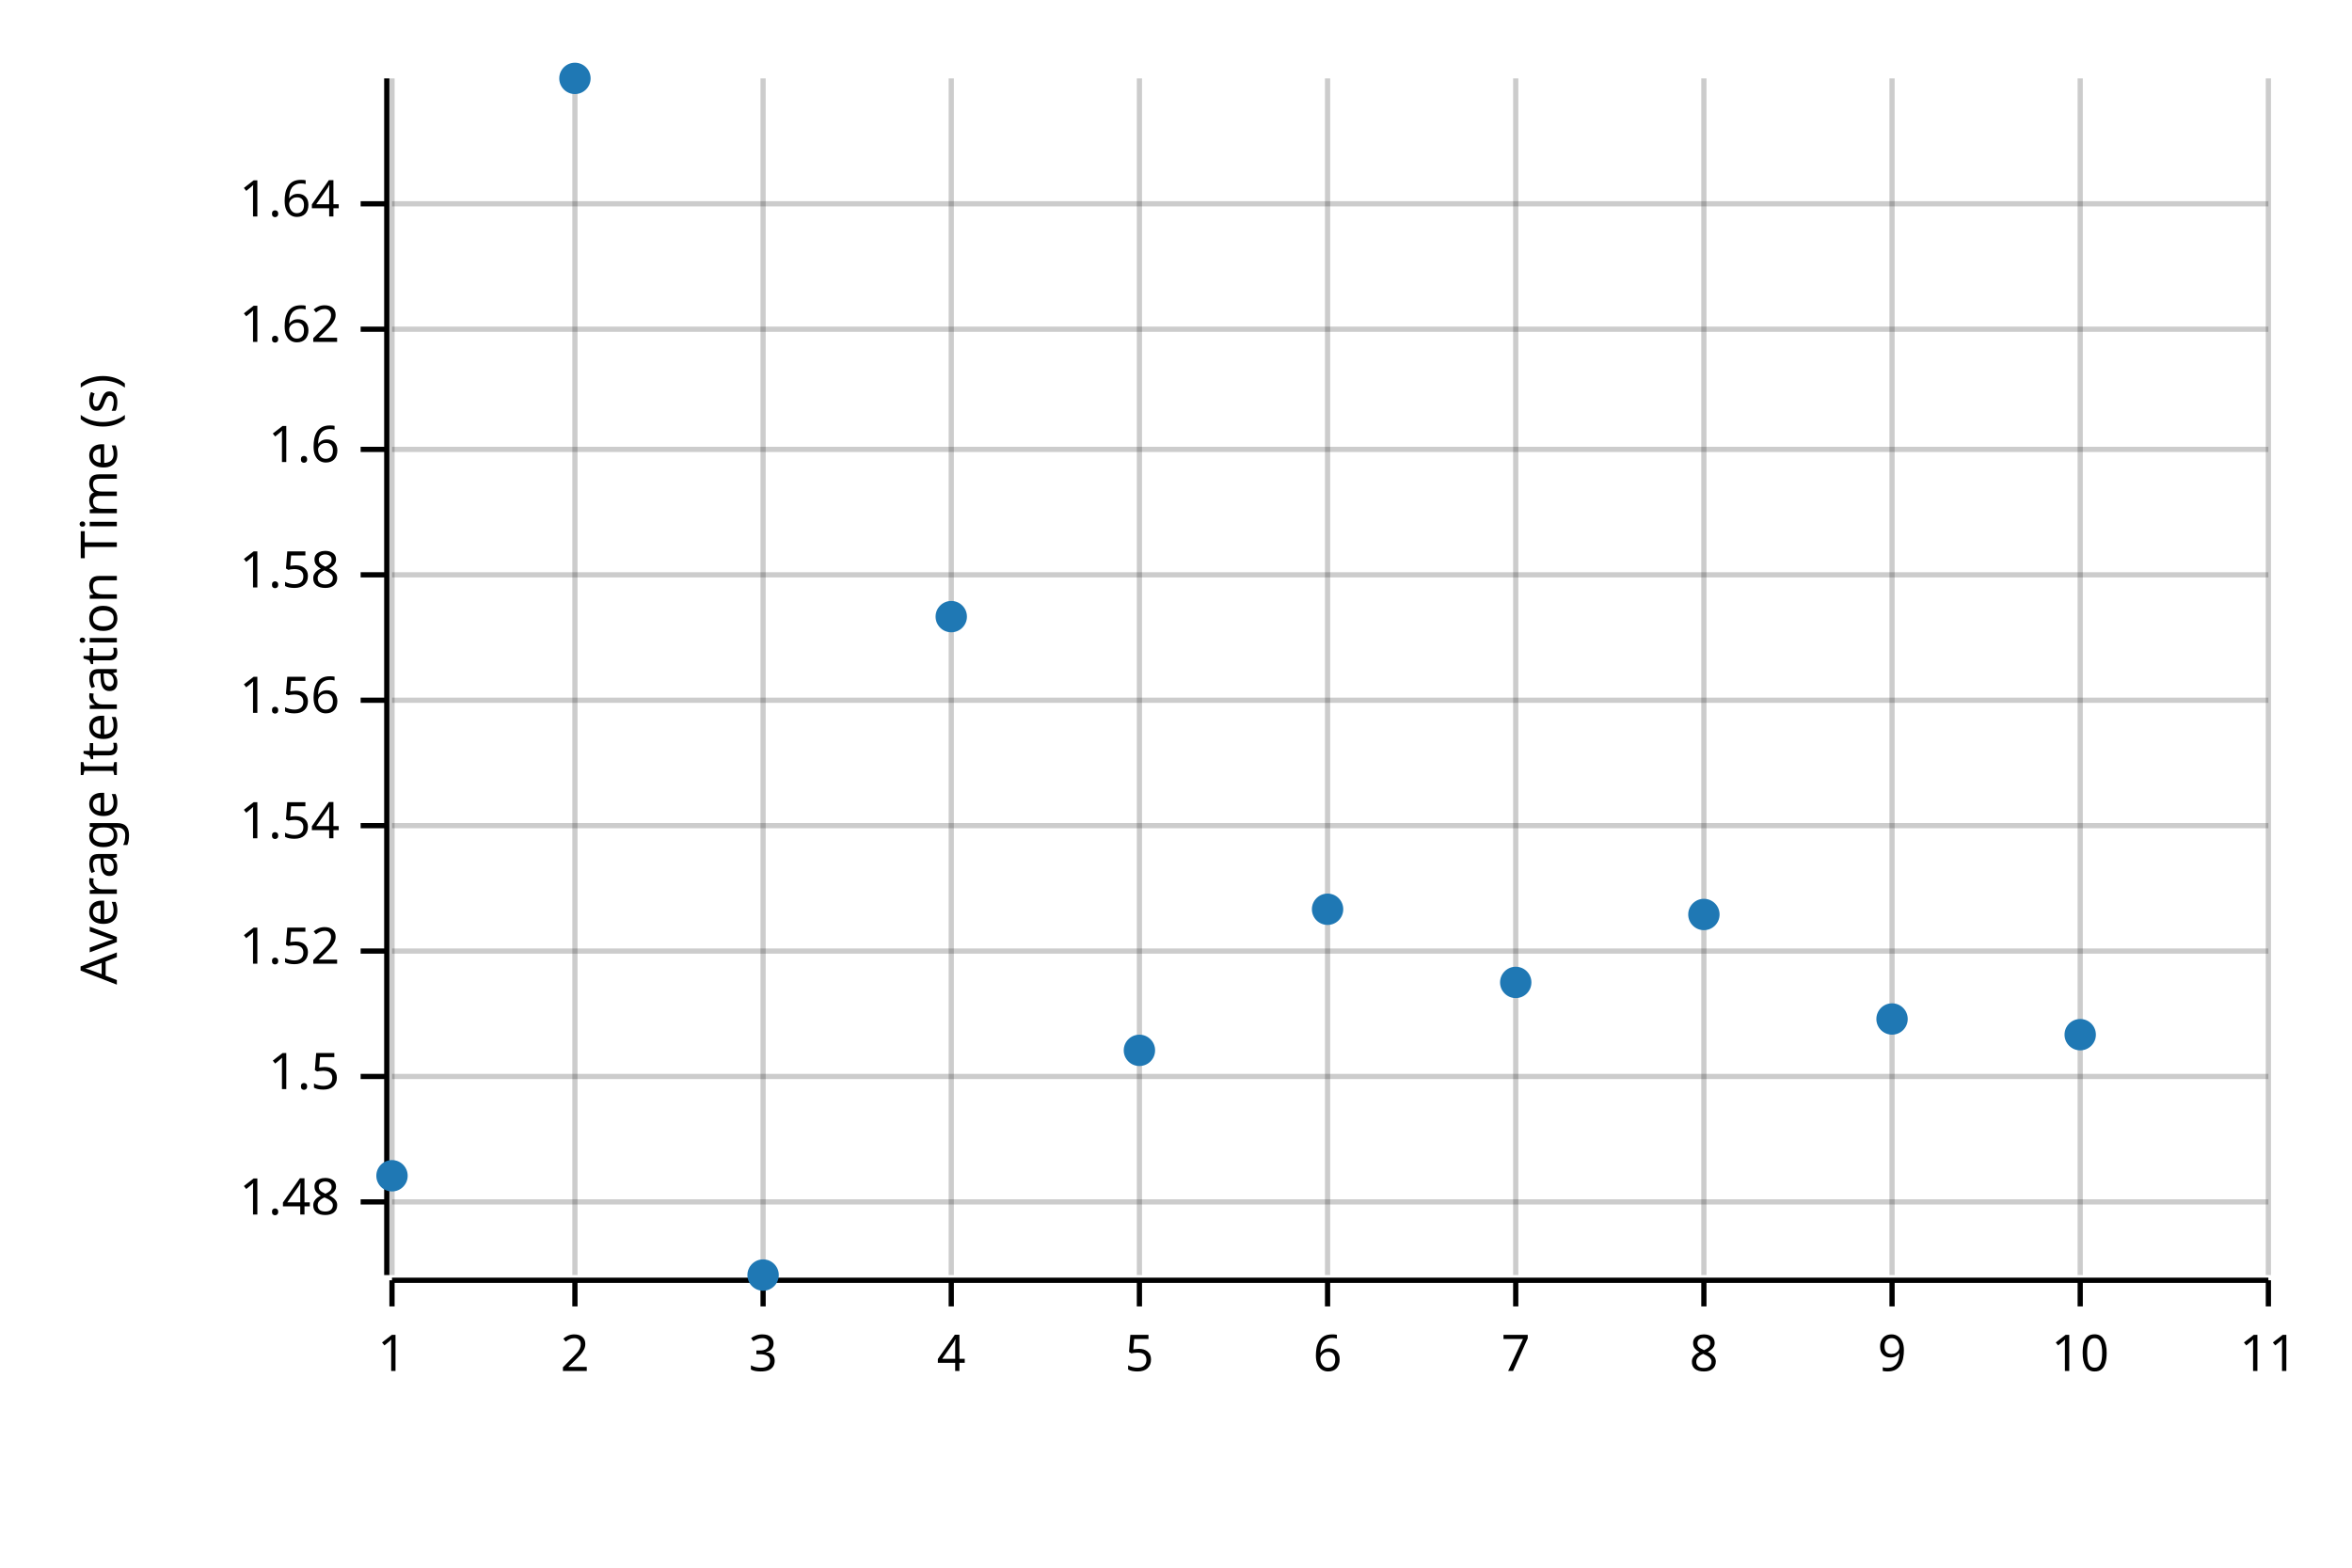
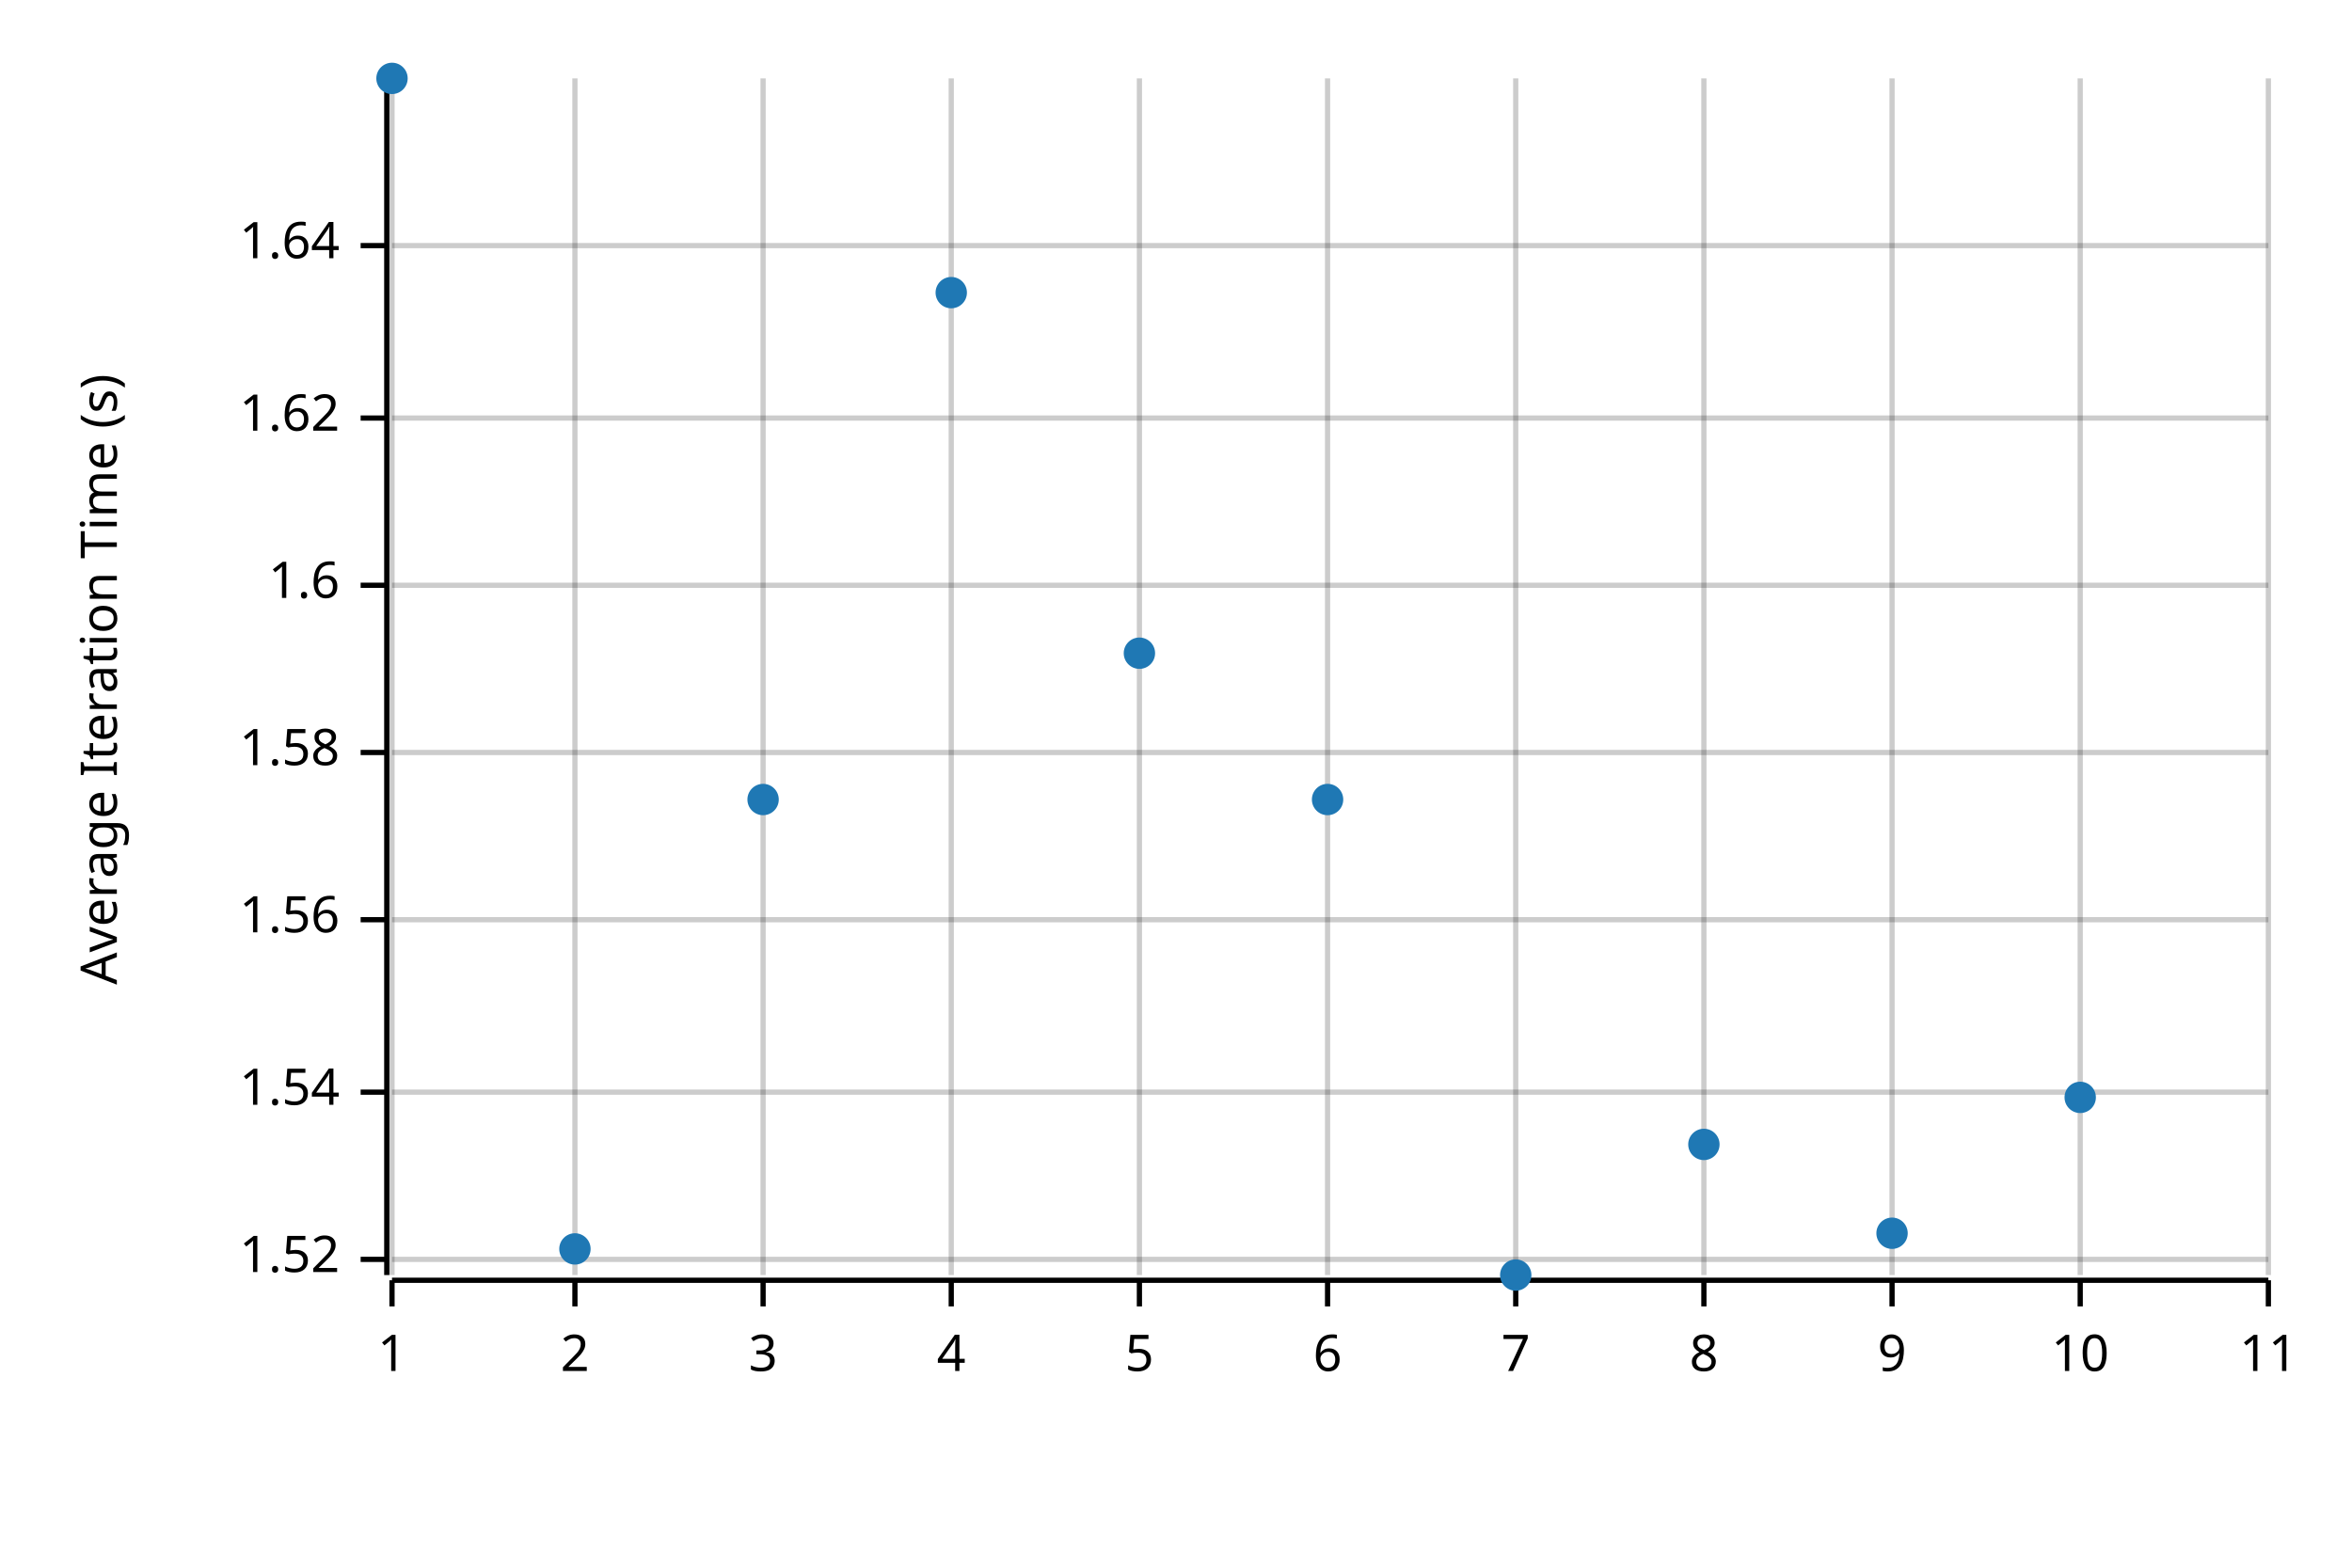
<svg xmlns="http://www.w3.org/2000/svg" width="450" height="300" viewBox="0 0 450 300">
  <text x="15" y="130" dy="0.76em" text-anchor="middle" font-family="sans-serif" font-size="9.677" opacity="1" fill="#000000" transform="rotate(270, 15, 130)">
Average Iteration Time (s)
</text>
  <line opacity="0.2" stroke="#000000" stroke-width="1" x1="75" y1="244" x2="75" y2="15" />
  <line opacity="0.2" stroke="#000000" stroke-width="1" x1="110" y1="244" x2="110" y2="15" />
  <line opacity="0.2" stroke="#000000" stroke-width="1" x1="146" y1="244" x2="146" y2="15" />
  <line opacity="0.2" stroke="#000000" stroke-width="1" x1="182" y1="244" x2="182" y2="15" />
  <line opacity="0.2" stroke="#000000" stroke-width="1" x1="218" y1="244" x2="218" y2="15" />
  <line opacity="0.2" stroke="#000000" stroke-width="1" x1="254" y1="244" x2="254" y2="15" />
  <line opacity="0.2" stroke="#000000" stroke-width="1" x1="290" y1="244" x2="290" y2="15" />
  <line opacity="0.2" stroke="#000000" stroke-width="1" x1="326" y1="244" x2="326" y2="15" />
  <line opacity="0.2" stroke="#000000" stroke-width="1" x1="362" y1="244" x2="362" y2="15" />
  <line opacity="0.2" stroke="#000000" stroke-width="1" x1="398" y1="244" x2="398" y2="15" />
  <line opacity="0.2" stroke="#000000" stroke-width="1" x1="434" y1="244" x2="434" y2="15" />
-   <line opacity="0.2" stroke="#000000" stroke-width="1" x1="75" y1="230" x2="434" y2="230" />
-   <line opacity="0.2" stroke="#000000" stroke-width="1" x1="75" y1="206" x2="434" y2="206" />
-   <line opacity="0.2" stroke="#000000" stroke-width="1" x1="75" y1="182" x2="434" y2="182" />
-   <line opacity="0.2" stroke="#000000" stroke-width="1" x1="75" y1="158" x2="434" y2="158" />
-   <line opacity="0.2" stroke="#000000" stroke-width="1" x1="75" y1="134" x2="434" y2="134" />
-   <line opacity="0.2" stroke="#000000" stroke-width="1" x1="75" y1="110" x2="434" y2="110" />
-   <line opacity="0.2" stroke="#000000" stroke-width="1" x1="75" y1="86" x2="434" y2="86" />
-   <line opacity="0.2" stroke="#000000" stroke-width="1" x1="75" y1="63" x2="434" y2="63" />
-   <line opacity="0.2" stroke="#000000" stroke-width="1" x1="75" y1="39" x2="434" y2="39" />
+   <line opacity="0.2" stroke="#000000" stroke-width="1" x1="75" y1="241" x2="434" y2="241" />
+   <line opacity="0.2" stroke="#000000" stroke-width="1" x1="75" y1="209" x2="434" y2="209" />
+   <line opacity="0.2" stroke="#000000" stroke-width="1" x1="75" y1="176" x2="434" y2="176" />
+   <line opacity="0.2" stroke="#000000" stroke-width="1" x1="75" y1="144" x2="434" y2="144" />
+   <line opacity="0.2" stroke="#000000" stroke-width="1" x1="75" y1="112" x2="434" y2="112" />
+   <line opacity="0.2" stroke="#000000" stroke-width="1" x1="75" y1="80" x2="434" y2="80" />
+   <line opacity="0.2" stroke="#000000" stroke-width="1" x1="75" y1="47" x2="434" y2="47" />
  <polyline fill="none" opacity="1" stroke="#000000" stroke-width="1" points="74,15 74,244 " />
-   <text x="65" y="230" dy="0.5ex" text-anchor="end" font-family="sans-serif" font-size="9.677" opacity="1" fill="#000000">
- 1.48
- </text>
-   <polyline fill="none" opacity="1" stroke="#000000" stroke-width="1" points="69,230 74,230 " />
-   <text x="65" y="206" dy="0.5ex" text-anchor="end" font-family="sans-serif" font-size="9.677" opacity="1" fill="#000000">
- 1.5
- </text>
-   <polyline fill="none" opacity="1" stroke="#000000" stroke-width="1" points="69,206 74,206 " />
-   <text x="65" y="182" dy="0.5ex" text-anchor="end" font-family="sans-serif" font-size="9.677" opacity="1" fill="#000000">
+   <text x="65" y="241" dy="0.5ex" text-anchor="end" font-family="sans-serif" font-size="9.677" opacity="1" fill="#000000">
1.52
</text>
-   <polyline fill="none" opacity="1" stroke="#000000" stroke-width="1" points="69,182 74,182 " />
-   <text x="65" y="158" dy="0.5ex" text-anchor="end" font-family="sans-serif" font-size="9.677" opacity="1" fill="#000000">
+   <polyline fill="none" opacity="1" stroke="#000000" stroke-width="1" points="69,241 74,241 " />
+   <text x="65" y="209" dy="0.5ex" text-anchor="end" font-family="sans-serif" font-size="9.677" opacity="1" fill="#000000">
1.54
</text>
-   <polyline fill="none" opacity="1" stroke="#000000" stroke-width="1" points="69,158 74,158 " />
-   <text x="65" y="134" dy="0.5ex" text-anchor="end" font-family="sans-serif" font-size="9.677" opacity="1" fill="#000000">
+   <polyline fill="none" opacity="1" stroke="#000000" stroke-width="1" points="69,209 74,209 " />
+   <text x="65" y="176" dy="0.5ex" text-anchor="end" font-family="sans-serif" font-size="9.677" opacity="1" fill="#000000">
1.56
</text>
-   <polyline fill="none" opacity="1" stroke="#000000" stroke-width="1" points="69,134 74,134 " />
-   <text x="65" y="110" dy="0.5ex" text-anchor="end" font-family="sans-serif" font-size="9.677" opacity="1" fill="#000000">
+   <polyline fill="none" opacity="1" stroke="#000000" stroke-width="1" points="69,176 74,176 " />
+   <text x="65" y="144" dy="0.5ex" text-anchor="end" font-family="sans-serif" font-size="9.677" opacity="1" fill="#000000">
1.58
</text>
-   <polyline fill="none" opacity="1" stroke="#000000" stroke-width="1" points="69,110 74,110 " />
-   <text x="65" y="86" dy="0.5ex" text-anchor="end" font-family="sans-serif" font-size="9.677" opacity="1" fill="#000000">
+   <polyline fill="none" opacity="1" stroke="#000000" stroke-width="1" points="69,144 74,144 " />
+   <text x="65" y="112" dy="0.5ex" text-anchor="end" font-family="sans-serif" font-size="9.677" opacity="1" fill="#000000">
1.6
</text>
-   <polyline fill="none" opacity="1" stroke="#000000" stroke-width="1" points="69,86 74,86 " />
-   <text x="65" y="63" dy="0.5ex" text-anchor="end" font-family="sans-serif" font-size="9.677" opacity="1" fill="#000000">
+   <polyline fill="none" opacity="1" stroke="#000000" stroke-width="1" points="69,112 74,112 " />
+   <text x="65" y="80" dy="0.5ex" text-anchor="end" font-family="sans-serif" font-size="9.677" opacity="1" fill="#000000">
1.62
</text>
-   <polyline fill="none" opacity="1" stroke="#000000" stroke-width="1" points="69,63 74,63 " />
-   <text x="65" y="39" dy="0.5ex" text-anchor="end" font-family="sans-serif" font-size="9.677" opacity="1" fill="#000000">
+   <polyline fill="none" opacity="1" stroke="#000000" stroke-width="1" points="69,80 74,80 " />
+   <text x="65" y="47" dy="0.5ex" text-anchor="end" font-family="sans-serif" font-size="9.677" opacity="1" fill="#000000">
1.64
</text>
-   <polyline fill="none" opacity="1" stroke="#000000" stroke-width="1" points="69,39 74,39 " />
+   <polyline fill="none" opacity="1" stroke="#000000" stroke-width="1" points="69,47 74,47 " />
  <polyline fill="none" opacity="1" stroke="#000000" stroke-width="1" points="75,245 434,245 " />
  <text x="75" y="255" dy="0.76em" text-anchor="middle" font-family="sans-serif" font-size="9.677" opacity="1" fill="#000000">
1
</text>
  <polyline fill="none" opacity="1" stroke="#000000" stroke-width="1" points="75,245 75,250 " />
  <text x="110" y="255" dy="0.76em" text-anchor="middle" font-family="sans-serif" font-size="9.677" opacity="1" fill="#000000">
2
</text>
  <polyline fill="none" opacity="1" stroke="#000000" stroke-width="1" points="110,245 110,250 " />
  <text x="146" y="255" dy="0.76em" text-anchor="middle" font-family="sans-serif" font-size="9.677" opacity="1" fill="#000000">
3
</text>
  <polyline fill="none" opacity="1" stroke="#000000" stroke-width="1" points="146,245 146,250 " />
  <text x="182" y="255" dy="0.76em" text-anchor="middle" font-family="sans-serif" font-size="9.677" opacity="1" fill="#000000">
4
</text>
  <polyline fill="none" opacity="1" stroke="#000000" stroke-width="1" points="182,245 182,250 " />
  <text x="218" y="255" dy="0.76em" text-anchor="middle" font-family="sans-serif" font-size="9.677" opacity="1" fill="#000000">
5
</text>
  <polyline fill="none" opacity="1" stroke="#000000" stroke-width="1" points="218,245 218,250 " />
  <text x="254" y="255" dy="0.76em" text-anchor="middle" font-family="sans-serif" font-size="9.677" opacity="1" fill="#000000">
6
</text>
  <polyline fill="none" opacity="1" stroke="#000000" stroke-width="1" points="254,245 254,250 " />
  <text x="290" y="255" dy="0.76em" text-anchor="middle" font-family="sans-serif" font-size="9.677" opacity="1" fill="#000000">
7
</text>
  <polyline fill="none" opacity="1" stroke="#000000" stroke-width="1" points="290,245 290,250 " />
  <text x="326" y="255" dy="0.76em" text-anchor="middle" font-family="sans-serif" font-size="9.677" opacity="1" fill="#000000">
8
</text>
  <polyline fill="none" opacity="1" stroke="#000000" stroke-width="1" points="326,245 326,250 " />
  <text x="362" y="255" dy="0.76em" text-anchor="middle" font-family="sans-serif" font-size="9.677" opacity="1" fill="#000000">
9
</text>
  <polyline fill="none" opacity="1" stroke="#000000" stroke-width="1" points="362,245 362,250 " />
  <text x="398" y="255" dy="0.76em" text-anchor="middle" font-family="sans-serif" font-size="9.677" opacity="1" fill="#000000">
10
</text>
  <polyline fill="none" opacity="1" stroke="#000000" stroke-width="1" points="398,245 398,250 " />
  <text x="434" y="255" dy="0.76em" text-anchor="middle" font-family="sans-serif" font-size="9.677" opacity="1" fill="#000000">
11
</text>
  <polyline fill="none" opacity="1" stroke="#000000" stroke-width="1" points="434,245 434,250 " />
-   <circle cx="75" cy="225" r="3" opacity="1" fill="#1F78B4" stroke="none" stroke-width="1" />
-   <circle cx="110" cy="15" r="3" opacity="1" fill="#1F78B4" stroke="none" stroke-width="1" />
-   <circle cx="146" cy="244" r="3" opacity="1" fill="#1F78B4" stroke="none" stroke-width="1" />
-   <circle cx="182" cy="118" r="3" opacity="1" fill="#1F78B4" stroke="none" stroke-width="1" />
-   <circle cx="218" cy="201" r="3" opacity="1" fill="#1F78B4" stroke="none" stroke-width="1" />
-   <circle cx="254" cy="174" r="3" opacity="1" fill="#1F78B4" stroke="none" stroke-width="1" />
-   <circle cx="290" cy="188" r="3" opacity="1" fill="#1F78B4" stroke="none" stroke-width="1" />
-   <circle cx="326" cy="175" r="3" opacity="1" fill="#1F78B4" stroke="none" stroke-width="1" />
-   <circle cx="362" cy="195" r="3" opacity="1" fill="#1F78B4" stroke="none" stroke-width="1" />
-   <circle cx="398" cy="198" r="3" opacity="1" fill="#1F78B4" stroke="none" stroke-width="1" />
+   <circle cx="75" cy="15" r="3" opacity="1" fill="#1F78B4" stroke="none" stroke-width="1" />
+   <circle cx="110" cy="239" r="3" opacity="1" fill="#1F78B4" stroke="none" stroke-width="1" />
+   <circle cx="146" cy="153" r="3" opacity="1" fill="#1F78B4" stroke="none" stroke-width="1" />
+   <circle cx="182" cy="56" r="3" opacity="1" fill="#1F78B4" stroke="none" stroke-width="1" />
+   <circle cx="218" cy="125" r="3" opacity="1" fill="#1F78B4" stroke="none" stroke-width="1" />
+   <circle cx="254" cy="153" r="3" opacity="1" fill="#1F78B4" stroke="none" stroke-width="1" />
+   <circle cx="290" cy="244" r="3" opacity="1" fill="#1F78B4" stroke="none" stroke-width="1" />
+   <circle cx="326" cy="219" r="3" opacity="1" fill="#1F78B4" stroke="none" stroke-width="1" />
+   <circle cx="362" cy="236" r="3" opacity="1" fill="#1F78B4" stroke="none" stroke-width="1" />
+   <circle cx="398" cy="210" r="3" opacity="1" fill="#1F78B4" stroke="none" stroke-width="1" />
</svg>
